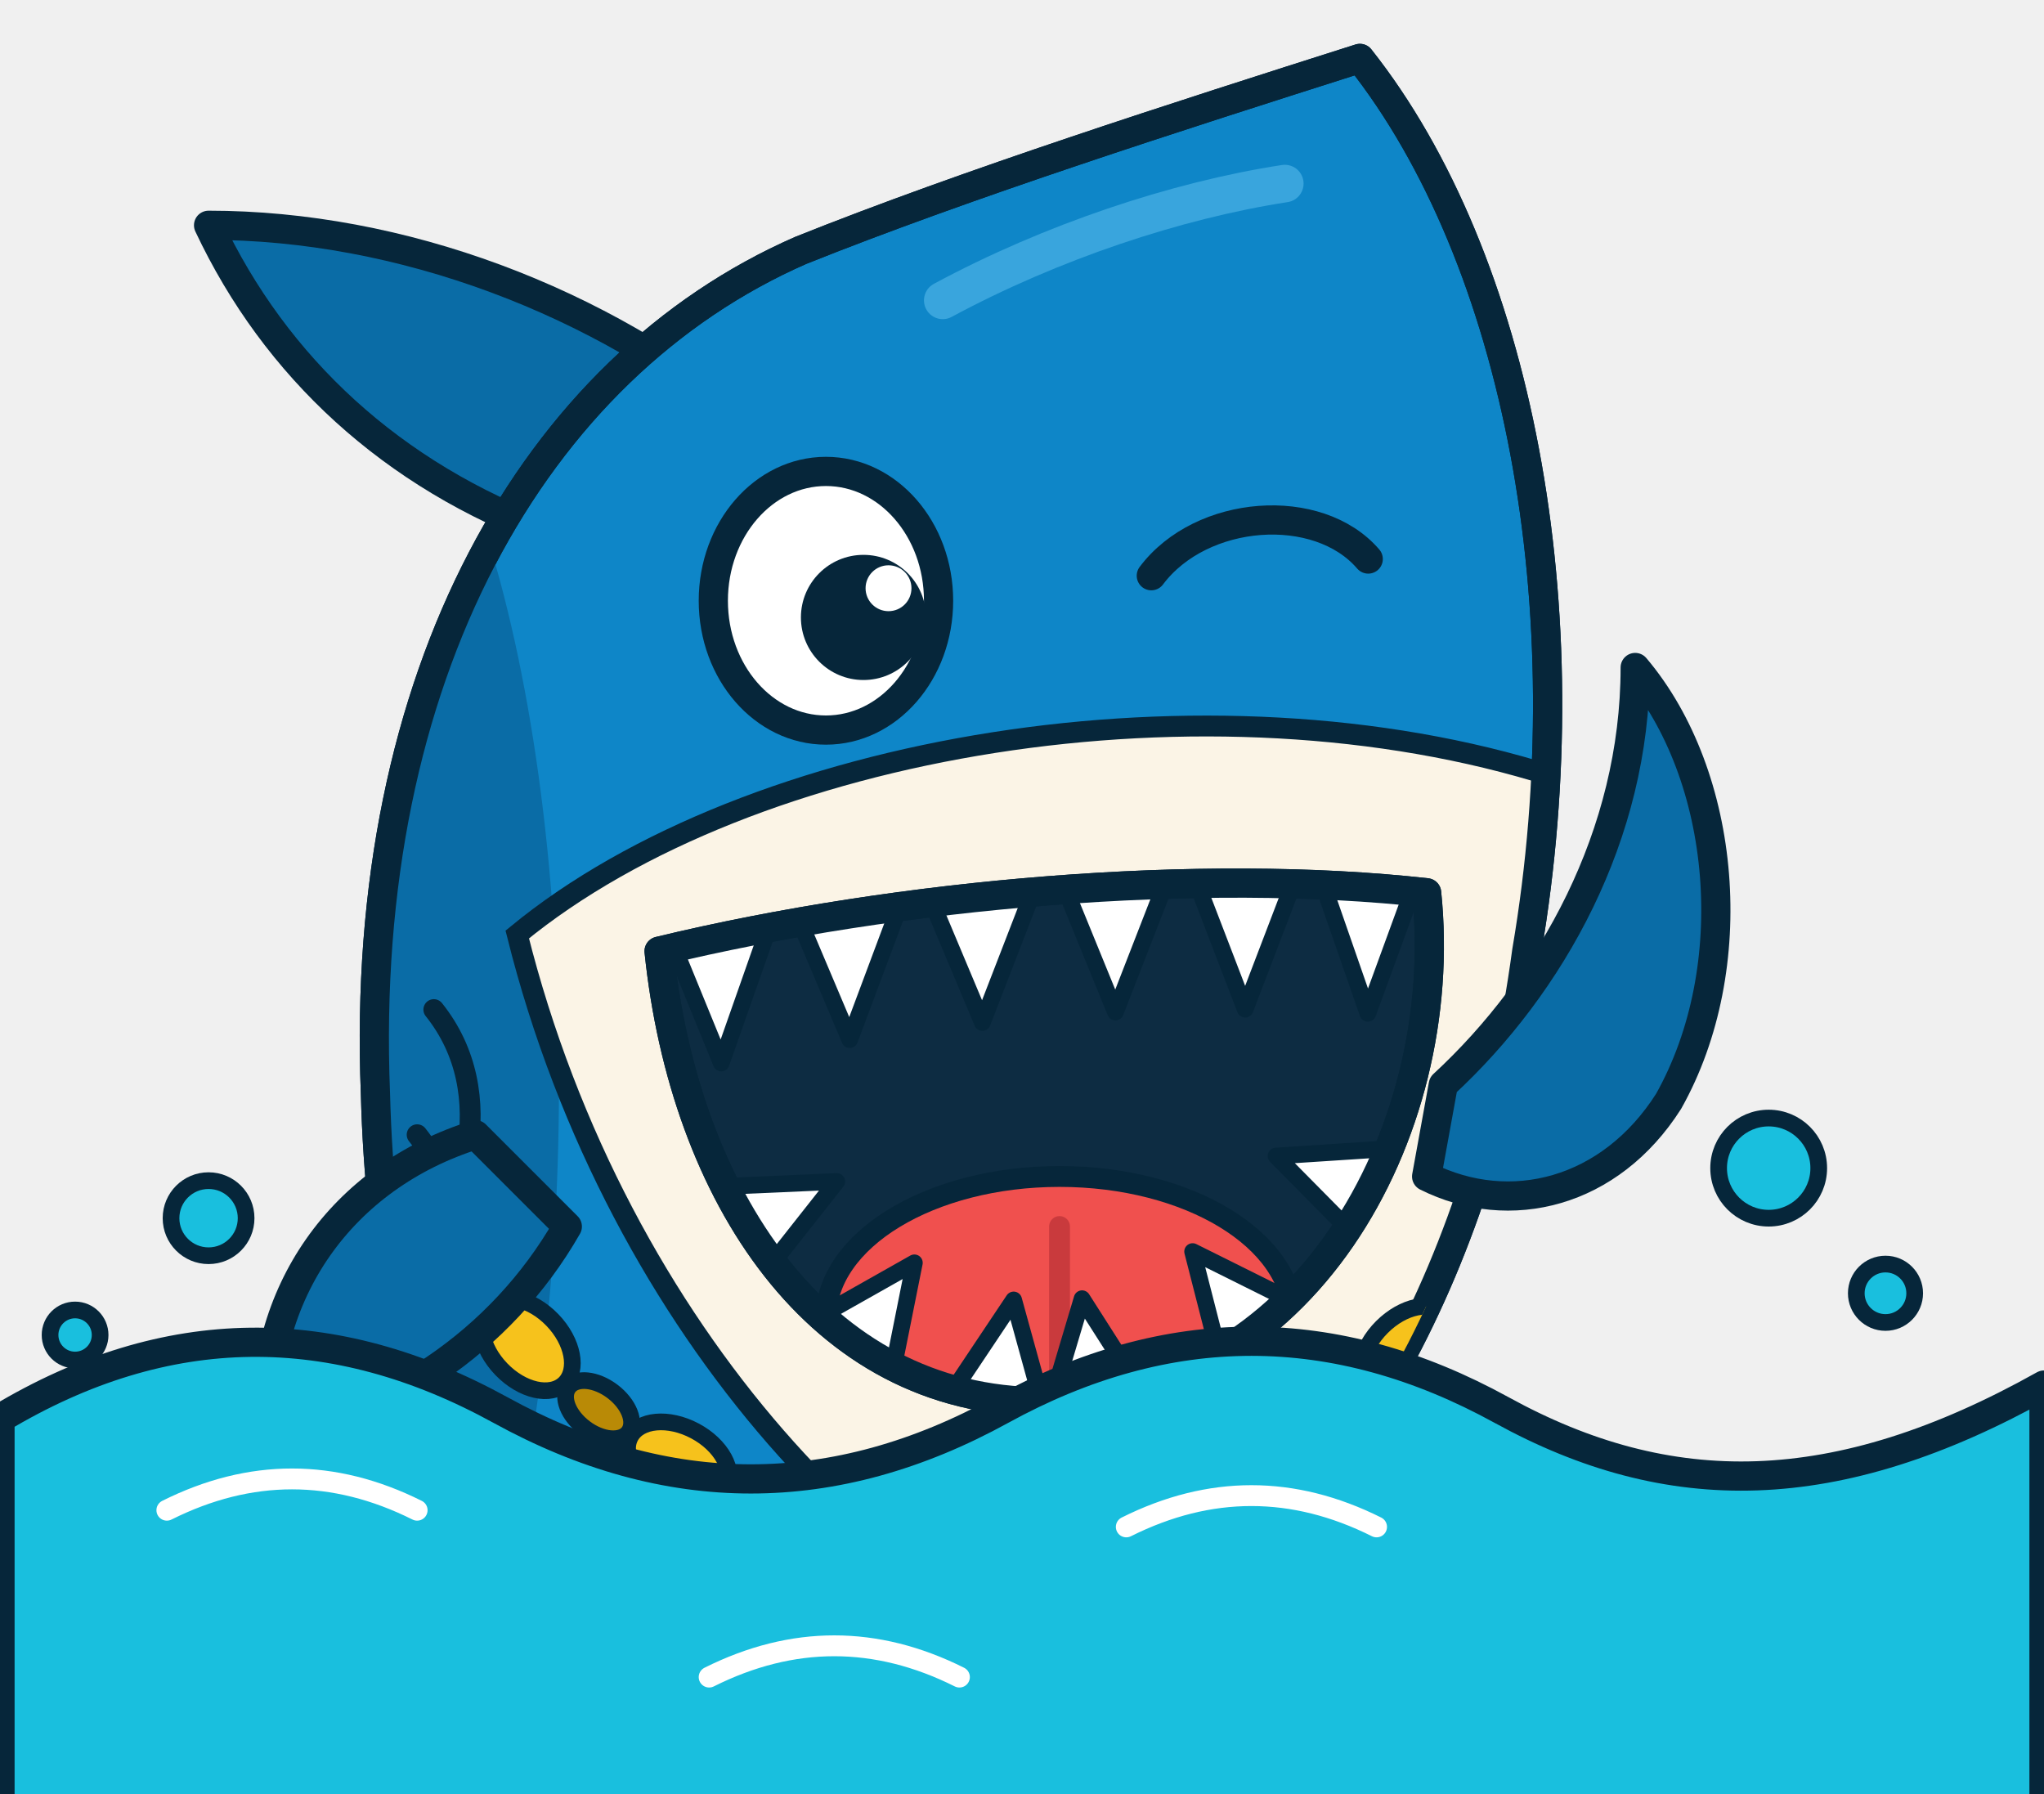
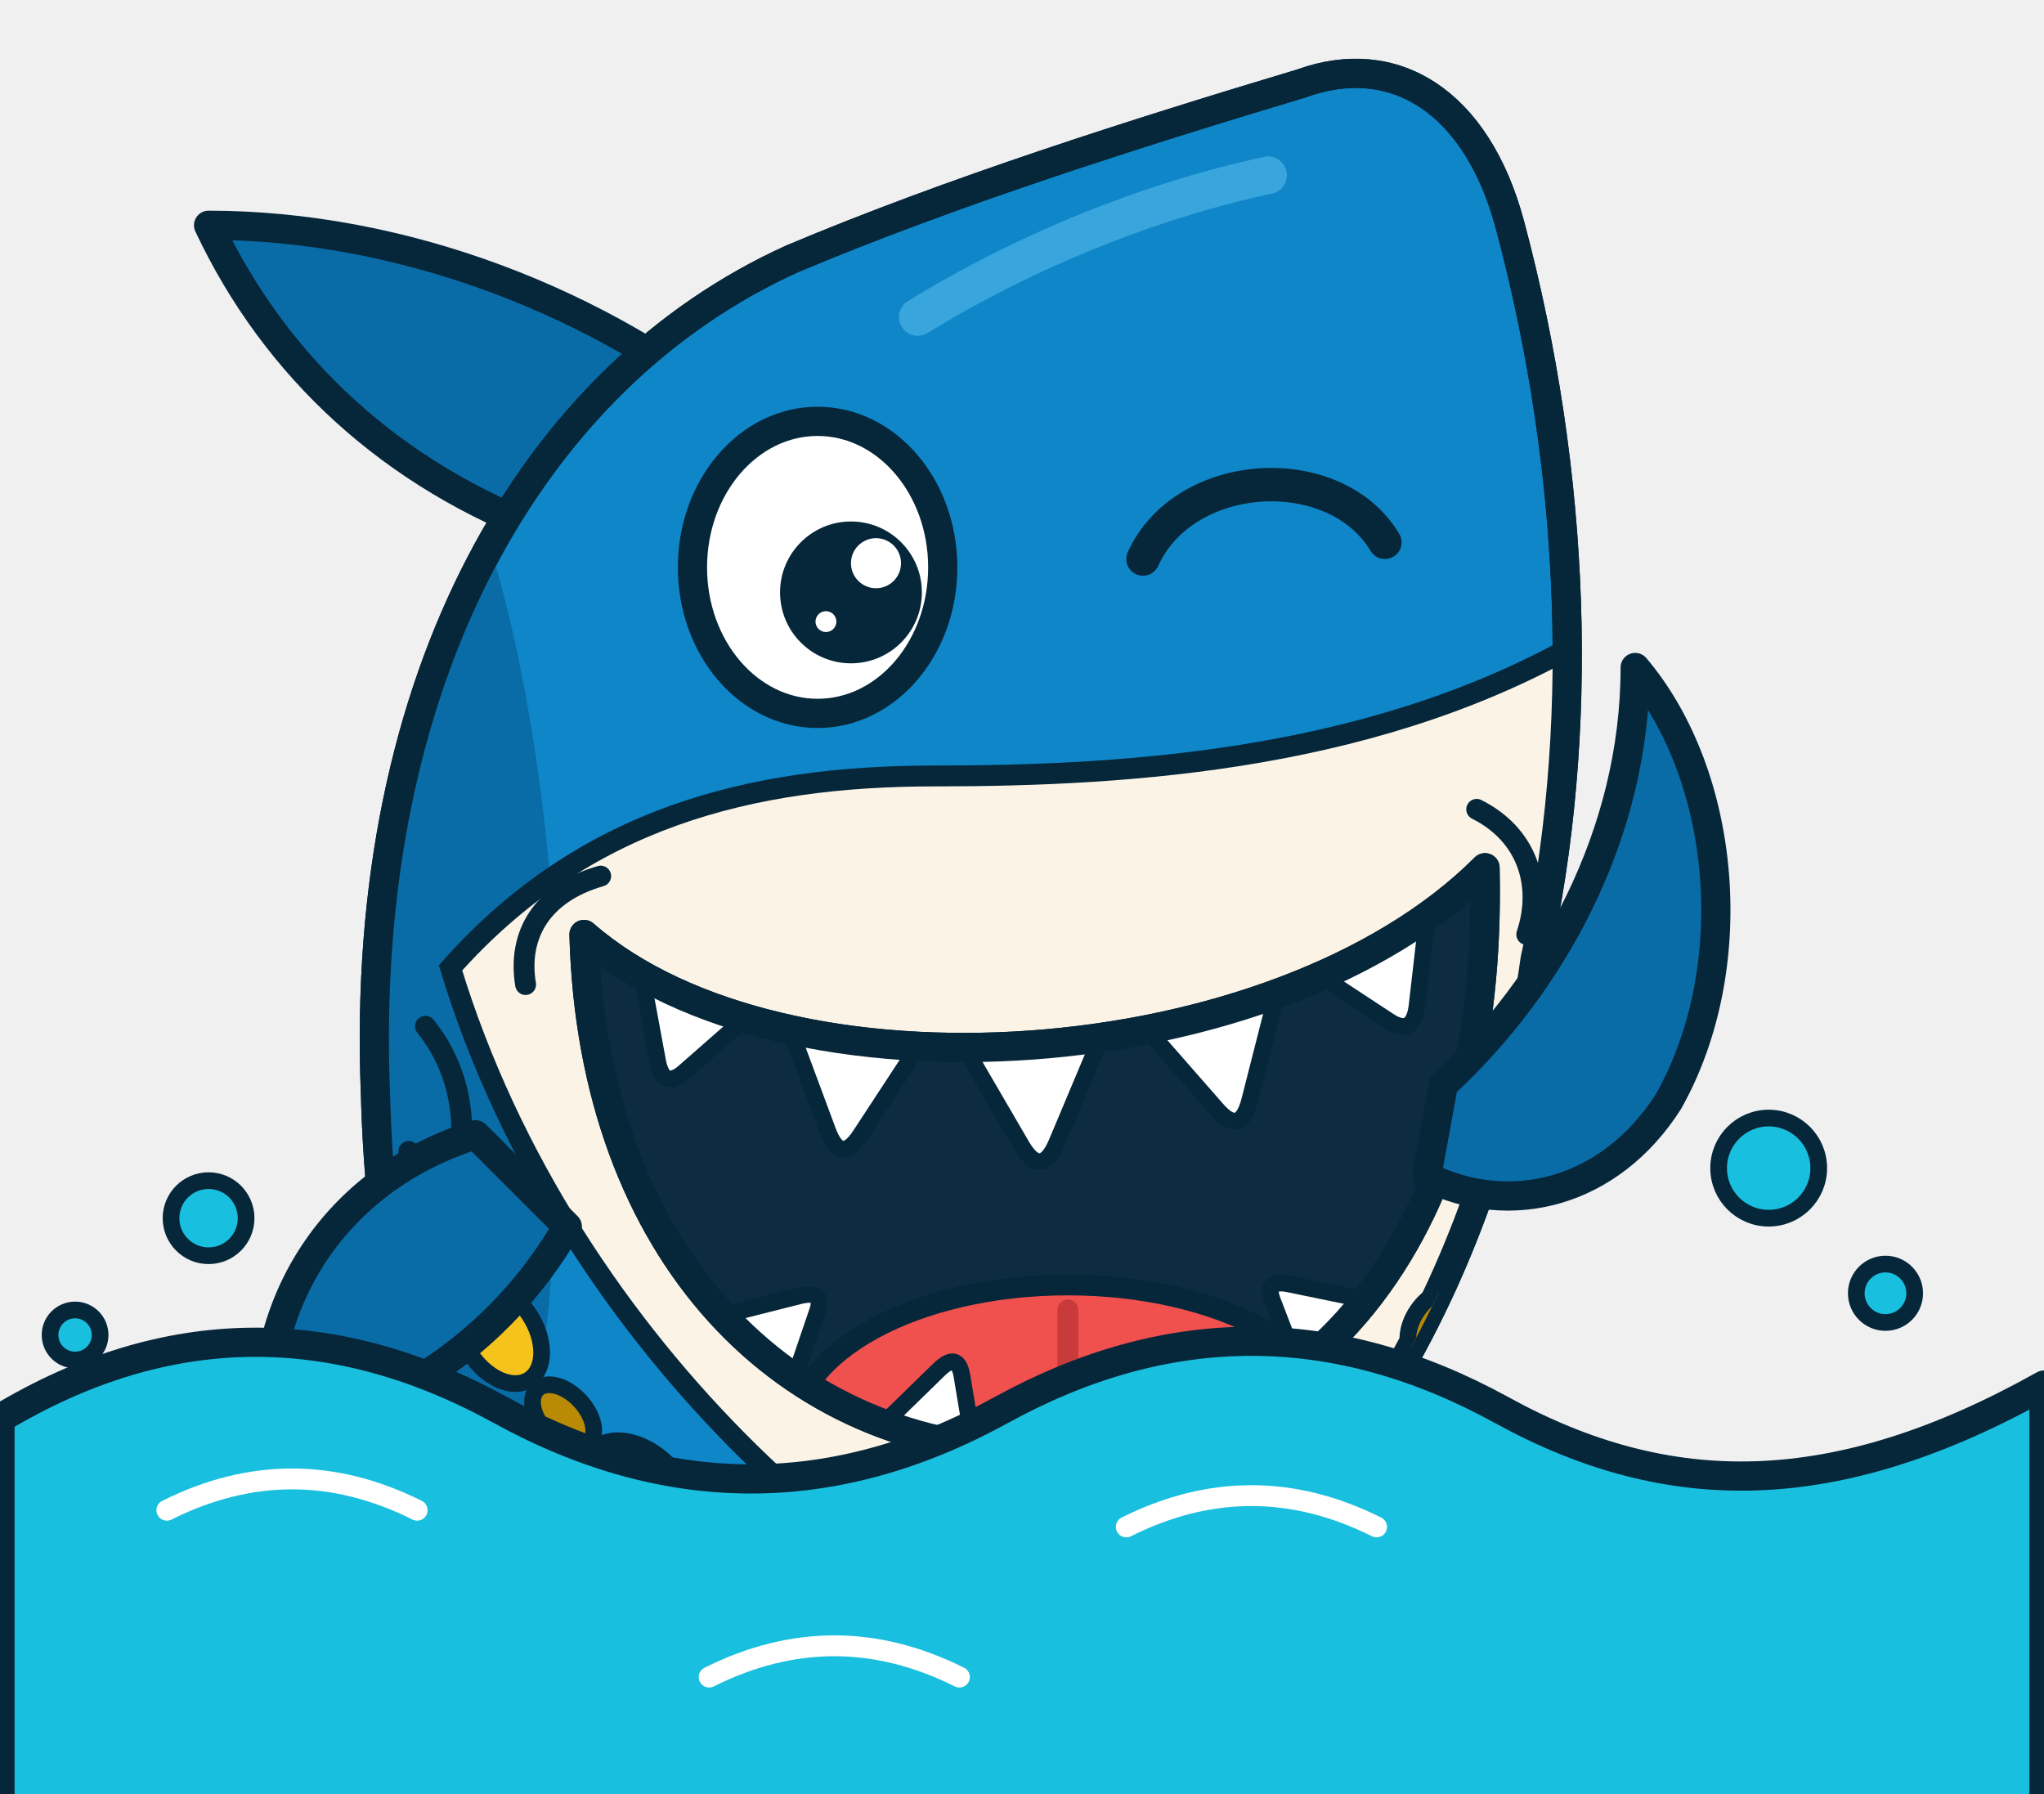
- <svg xmlns="http://www.w3.org/2000/svg" viewBox="-20 -10 490 430" role="img" aria-label="Акула — маскот студии MURA SHOW">
+ <svg xmlns="http://www.w3.org/2000/svg" viewBox="-20 -10 490 430" width="490" height="430" role="img" aria-label="Акула — маскот студии MURA SHOW">
  <defs>
-     <clipPath id="body">
-       <path d="M306 4 C344 52 360 136 346 218 C336 292 304 352 252 388 C214 412 172 420 138 410 C100 394 72 332 70 252 C66 152 108 78 172 50 C212 34 262 18 306 4 Z" />
+     <clipPath id="mk-body">
+       <path d="M292 10 C314 2 334 14 342 44 C358 104 360 166 348 220 C338 292 304 352 252 388 C214 412 172 420 138 410 C100 394 72 332 70 252 C66 152 108 80 170 52 C208 36 252 22 292 10 Z" />
    </clipPath>
-     <clipPath id="mouth">
-       <path d="M138 218 C196 204 268 198 322 204 C328 262 292 326 230 326 C176 326 144 276 138 218 Z" />
+     <clipPath id="mk-mouth">
+       <path d="M120 214 C168 256 286 248 336 198 C338 284 296 338 230 338 C168 338 122 290 120 214 Z" />
    </clipPath>
  </defs>
-   <path d="M176 404 C150 436 96 456 34 444 C74 424 92 396 96 360 ZM160 408 C172 440 160 466 124 478 C132 452 126 430 112 410 Z" fill="#0A6CA6" stroke="#06263A" stroke-width="7" stroke-linejoin="round" stroke-linecap="round" />
-   <path d="M112 118 C74 104 46 78 30 44 C76 44 124 62 160 92 Z" fill="#0A6CA6" stroke="#06263A" stroke-width="7" stroke-linejoin="round" stroke-linecap="round" />
-   <path d="M306 4 C344 52 360 136 346 218 C336 292 304 352 252 388 C214 412 172 420 138 410 C100 394 72 332 70 252 C66 152 108 78 172 50 C212 34 262 18 306 4 Z" fill="#0E86C8" stroke="#06263A" stroke-width="7" stroke-linejoin="round" stroke-linecap="round" />
-   <g clip-path="url(#body)">
-     <ellipse cx="52" cy="250" rx="62" ry="190" fill="#0A6CA6" />
-     <path d="M104 214 C160 168 270 150 352 176 C352 250 330 320 252 392 C196 380 128 310 104 214 Z" fill="#FBF4E6" stroke="#06263A" stroke-width="5" />
-     <path d="M206 62 C232 48 262 38 288 34" fill="none" stroke="#39A5DD" stroke-width="9" stroke-linecap="round" />
+   <g class="mk-fig">
+     <g class="mk-tail">
+       <path d="M176 404 C150 436 96 456 34 444 C74 424 92 396 96 360 ZM160 408 C172 440 160 466 124 478 C132 452 126 430 112 410 Z" fill="#0A6CA6" stroke="#06263A" stroke-width="7" stroke-linejoin="round" stroke-linecap="round" />
+     </g>
+     <path d="M112 118 C74 104 46 78 30 44 C76 44 124 62 160 92 Z" fill="#0A6CA6" stroke="#06263A" stroke-width="7" stroke-linejoin="round" stroke-linecap="round" />
+     <path d="M292 10 C314 2 334 14 342 44 C358 104 360 166 348 220 C338 292 304 352 252 388 C214 412 172 420 138 410 C100 394 72 332 70 252 C66 152 108 80 170 52 C208 36 252 22 292 10 Z" fill="#0E86C8" stroke="#06263A" stroke-width="7" stroke-linejoin="round" stroke-linecap="round" />
+     <g clip-path="url(#mk-body)">
+       <ellipse cx="52" cy="250" rx="62" ry="190" fill="#0A6CA6" />
+       <path d="M88 222 C120 186 160 176 204 176 C252 176 312 172 362 142 C364 240 330 320 252 394 C196 382 116 314 88 222 Z" fill="#FBF4E6" stroke="#06263A" stroke-width="5" />
+       <path d="M200 66 C226 50 256 38 284 32" fill="none" stroke="#39A5DD" stroke-width="9" stroke-linecap="round" />
+     </g>
+     <path d="M292 10 C314 2 334 14 342 44 C358 104 360 166 348 220 C338 292 304 352 252 388 C214 412 172 420 138 410 C100 394 72 332 70 252 C66 152 108 80 170 52 C208 36 252 22 292 10 Z" fill="none" stroke="#06263A" stroke-width="7" stroke-linecap="round" stroke-linejoin="round" />
+     <path d="M82 236 C90 246 92 258 90 270 M78 266 C86 276 88 288 86 300" fill="none" stroke="#06263A" stroke-width="5" stroke-linecap="round" stroke-linejoin="round" />
+     <g clip-path="url(#mk-body)">
+       <ellipse cx="99.8" cy="309.8" rx="13" ry="8.5" fill="#F6C21C" stroke="#06263A" stroke-width="4" transform="rotate(57 99.8 309.8)" />
+       <ellipse cx="115.0" cy="329.5" rx="9" ry="5.5" fill="#B98A06" stroke="#06263A" stroke-width="4" transform="rotate(47 115.0 329.5)" />
+       <ellipse cx="132.6" cy="345.7" rx="13" ry="8.5" fill="#F6C21C" stroke="#06263A" stroke-width="4" transform="rotate(37 132.6 345.7)" />
+       <ellipse cx="152.3" cy="358.1" rx="9" ry="5.5" fill="#B98A06" stroke="#06263A" stroke-width="4" transform="rotate(26 152.3 358.1)" />
+       <ellipse cx="173.6" cy="366.7" rx="13" ry="8.5" fill="#F6C21C" stroke="#06263A" stroke-width="4" transform="rotate(16 173.6 366.7)" />
+       <ellipse cx="195.9" cy="371.3" rx="9" ry="5.5" fill="#B98A06" stroke="#06263A" stroke-width="4" transform="rotate(6 195.9 371.3)" />
+       <ellipse cx="218.7" cy="371.7" rx="13" ry="8.5" fill="#F6C21C" stroke="#06263A" stroke-width="4" transform="rotate(-5 218.7 371.7)" />
+       <ellipse cx="241.7" cy="367.9" rx="9" ry="5.5" fill="#B98A06" stroke="#06263A" stroke-width="4" transform="rotate(-15 241.7 367.9)" />
+       <ellipse cx="264.2" cy="359.6" rx="13" ry="8.5" fill="#F6C21C" stroke="#06263A" stroke-width="4" transform="rotate(-26 264.2 359.6)" />
+       <ellipse cx="285.8" cy="346.9" rx="9" ry="5.5" fill="#B98A06" stroke="#06263A" stroke-width="4" transform="rotate(-36 285.8 346.9)" />
+       <ellipse cx="306.0" cy="329.5" rx="13" ry="8.5" fill="#F6C21C" stroke="#06263A" stroke-width="4" transform="rotate(-46 306.0 329.5)" />
+       <ellipse cx="324.3" cy="307.3" rx="9" ry="5.5" fill="#B98A06" stroke="#06263A" stroke-width="4" transform="rotate(-56 324.3 307.3)" />
+     </g>
+     <path d="M120 214 C168 256 286 248 336 198 C338 284 296 338 230 338 C168 338 122 290 120 214 Z" fill="#0D2C42" stroke="#06263A" stroke-width="7" stroke-linejoin="round" stroke-linecap="round" />
+     <g clip-path="url(#mk-mouth)">
+       <ellipse cx="236" cy="334" rx="66" ry="36" fill="#F0504E" stroke="#06263A" stroke-width="5" />
+       <path d="M236 304 V336" stroke="#C93A3D" stroke-width="5" stroke-linecap="round" />
+     </g>
+     <g clip-path="url(#mk-mouth)">
+       <path d="M132.8 218.1 L137.6 244.1 Q138.9 251.5 144.2 246.8 L163.0 230.3 Z" fill="#FFFFFF" stroke="#06263A" stroke-width="4" stroke-linejoin="round" stroke-linecap="round" />
+       <path d="M167.4 231.4 L178.4 261.0 Q181.5 269.4 186.3 262.0 L203.4 235.9 Z" fill="#FFFFFF" stroke="#06263A" stroke-width="4" stroke-linejoin="round" stroke-linecap="round" />
+       <path d="M208.3 236.1 L224.9 264.6 Q229.6 272.6 233.3 264.0 L246.2 233.3 Z" fill="#FFFFFF" stroke="#06263A" stroke-width="4" stroke-linejoin="round" stroke-linecap="round" />
+       <path d="M251.2 232.5 L271.7 255.9 Q277.4 262.5 279.6 253.7 L287.5 222.7 Z" fill="#FFFFFF" stroke="#06263A" stroke-width="4" stroke-linejoin="round" stroke-linecap="round" />
+       <path d="M291.9 220.9 L312.9 234.7 Q318.8 238.6 319.7 231.1 L322.8 204.2 Z" fill="#FFFFFF" stroke="#06263A" stroke-width="4" stroke-linejoin="round" stroke-linecap="round" />
+       <path d="M310.5 302.2 L289.1 297.8 Q283.0 296.5 285.1 301.9 L292.4 320.9 Z" fill="#FFFFFF" stroke="#06263A" stroke-width="4" stroke-linejoin="round" stroke-linecap="round" />
+       <path d="M272.3 333.4 L256.0 318.0 Q251.3 313.6 250.4 319.5 L247.2 340.4 Z" fill="#FFFFFF" stroke="#06263A" stroke-width="4" stroke-linejoin="round" stroke-linecap="round" />
+       <path d="M214.1 340.8 L210.6 319.8 Q209.6 313.9 205.1 318.3 L189.0 334.0 Z" fill="#FFFFFF" stroke="#06263A" stroke-width="4" stroke-linejoin="round" stroke-linecap="round" />
+       <path d="M169.4 323.6 L175.9 304.5 Q177.8 299.1 171.7 300.6 L150.3 306.0 Z" fill="#FFFFFF" stroke="#06263A" stroke-width="4" stroke-linejoin="round" stroke-linecap="round" />
+     </g>
+     <path d="M120 214 C168 256 286 248 336 198 C338 284 296 338 230 338 C168 338 122 290 120 214 Z" fill="none" stroke="#06263A" stroke-width="7" stroke-linecap="round" stroke-linejoin="round" />
+     <g clip-path="url(#mk-body)">
+       <path d="M106 226 C104 214 110 204 124 200 M346 214 C350 202 346 190 334 184" fill="none" stroke="#06263A" stroke-width="5" stroke-linecap="round" stroke-linejoin="round" />
+     </g>
+     <g class="mk-eyes">
+       <ellipse cx="176" cy="126" rx="30" ry="35" fill="#FFFFFF" stroke="#06263A" stroke-width="7" />
+       <circle cx="184" cy="132" r="17" fill="#06263A" />
+       <circle cx="190" cy="125" r="6" fill="#FFFFFF" />
+       <circle cx="178" cy="139" r="2.500" fill="#FFFFFF" />
+       <path d="M254 124 C264 102 300 100 312 120" fill="none" stroke="#06263A" stroke-width="8" stroke-linecap="round" stroke-linejoin="round" />
+     </g>
+     <g class="mk-arml">
+       <path d="M94 262 C62 272 42 300 44 334 C72 330 100 312 116 284 Z" fill="#0A6CA6" stroke="#06263A" stroke-width="7" stroke-linejoin="round" stroke-linecap="round" />
+     </g>
+     <g class="mk-arm">
+       <path d="M326 250 C352 226 372 190 372 150 C394 176 398 222 380 254 C366 276 342 282 322 272 Z" fill="#0A6CA6" stroke="#06263A" stroke-width="7" stroke-linejoin="round" stroke-linecap="round" />
+     </g>
+     <g class="mk-over">
+       <path d="M-20 330 C20 306 60 306 100 328 C140 350 180 350 220 328 C260 306 300 306 340 328 C380 350 420 350 470 322 V480 H-20 Z" fill="#19BFDE" stroke="#06263A" stroke-width="7" stroke-linejoin="round" />
+       <path d="M20 352 C40 342 60 342 80 352 M250 356 C270 346 290 346 310 356 M150 392 C170 382 190 382 210 392" fill="none" stroke="#FFFFFF" stroke-width="5" stroke-linecap="round" stroke-linejoin="round" />
+       <ellipse cx="30" cy="282" rx="9" ry="9" fill="#19BFDE" stroke="#06263A" stroke-width="4" />
+       <ellipse cx="404" cy="270" rx="12" ry="12" fill="#19BFDE" stroke="#06263A" stroke-width="4" />
+       <ellipse cx="432" cy="300" rx="7" ry="7" fill="#19BFDE" stroke="#06263A" stroke-width="4" />
+       <ellipse cx="-2" cy="310" rx="6" ry="6" fill="#19BFDE" stroke="#06263A" stroke-width="4" />
+     </g>
  </g>
-   <path d="M306 4 C344 52 360 136 346 218 C336 292 304 352 252 388 C214 412 172 420 138 410 C100 394 72 332 70 252 C66 152 108 78 172 50 C212 34 262 18 306 4 Z" fill="none" stroke="#06263A" stroke-width="7" stroke-linecap="round" stroke-linejoin="round" />
-   <path d="M84 232 C92 242 94 254 92 266 M80 262 C88 272 90 284 88 296" fill="none" stroke="#06263A" stroke-width="5" stroke-linecap="round" stroke-linejoin="round" />
-   <g clip-path="url(#body)">
-     <ellipse cx="106.3" cy="312.3" rx="13" ry="8.5" fill="#F6C21C" stroke="#06263A" stroke-width="4" transform="rotate(46 106.3 312.3)" />
-     <ellipse cx="123.5" cy="327.9" rx="9" ry="5.5" fill="#B98A06" stroke="#06263A" stroke-width="4" transform="rotate(37 123.5 327.9)" />
-     <ellipse cx="142.6" cy="340.5" rx="13" ry="8.5" fill="#F6C21C" stroke="#06263A" stroke-width="4" transform="rotate(28 142.6 340.5)" />
-     <ellipse cx="163.3" cy="349.9" rx="9" ry="5.5" fill="#B98A06" stroke="#06263A" stroke-width="4" transform="rotate(19 163.3 349.9)" />
-     <ellipse cx="185.1" cy="355.9" rx="13" ry="8.5" fill="#F6C21C" stroke="#06263A" stroke-width="4" transform="rotate(11 185.1 355.9)" />
-     <ellipse cx="207.7" cy="358.5" rx="9" ry="5.5" fill="#B98A06" stroke="#06263A" stroke-width="4" transform="rotate(1 207.7 358.5)" />
-     <ellipse cx="230.7" cy="357.5" rx="13" ry="8.5" fill="#F6C21C" stroke="#06263A" stroke-width="4" transform="rotate(-8 230.7 357.5)" />
-     <ellipse cx="253.5" cy="352.6" rx="9" ry="5.5" fill="#B98A06" stroke="#06263A" stroke-width="4" transform="rotate(-17 253.5 352.6)" />
-     <ellipse cx="275.8" cy="343.9" rx="13" ry="8.5" fill="#F6C21C" stroke="#06263A" stroke-width="4" transform="rotate(-27 275.8 343.9)" />
-     <ellipse cx="297.2" cy="331.1" rx="9" ry="5.5" fill="#B98A06" stroke="#06263A" stroke-width="4" transform="rotate(-36 297.2 331.1)" />
-     <ellipse cx="317.3" cy="314.1" rx="13" ry="8.5" fill="#F6C21C" stroke="#06263A" stroke-width="4" transform="rotate(-45 317.3 314.1)" />
-   </g>
-   <path d="M138 218 C196 204 268 198 322 204 C328 262 292 326 230 326 C176 326 144 276 138 218 Z" fill="#0D2C42" stroke="#06263A" stroke-width="7" stroke-linejoin="round" stroke-linecap="round" />
-   <g clip-path="url(#mouth)">
-     <ellipse cx="234" cy="306" rx="56" ry="34" fill="#F0504E" stroke="#06263A" stroke-width="5" />
-     <path d="M234 284 V322" stroke="#C93A3D" stroke-width="5" stroke-linecap="round" />
-   </g>
-   <g clip-path="url(#mouth)">
-     <path d="M140.1 213.5 L165.8 208.1 L152.9 244.8 Z" fill="#FFFFFF" stroke="#06263A" stroke-width="4" stroke-linejoin="round" stroke-linecap="round" />
-     <path d="M170.2 207.3 L197.2 203.1 L183.7 239.2 Z" fill="#FFFFFF" stroke="#06263A" stroke-width="4" stroke-linejoin="round" stroke-linecap="round" />
-     <path d="M201.8 202.5 L229.2 199.7 L215.5 235.1 Z" fill="#FFFFFF" stroke="#06263A" stroke-width="4" stroke-linejoin="round" stroke-linecap="round" />
-     <path d="M233.8 199.3 L260.9 197.9 L247.4 232.6 Z" fill="#FFFFFF" stroke="#06263A" stroke-width="4" stroke-linejoin="round" stroke-linecap="round" />
-     <path d="M265.4 197.8 L291.5 197.9 L278.5 231.9 Z" fill="#FFFFFF" stroke="#06263A" stroke-width="4" stroke-linejoin="round" stroke-linecap="round" />
-     <path d="M295.8 198.1 L320.0 199.8 L307.9 232.9 Z" fill="#FFFFFF" stroke="#06263A" stroke-width="4" stroke-linejoin="round" stroke-linecap="round" />
-     <path d="M153.2 274.4 L164.9 293.1 L180.6 273.2 Z" fill="#FFFFFF" stroke="#06263A" stroke-width="4" stroke-linejoin="round" stroke-linecap="round" />
-     <path d="M176.0 305.8 L194.1 318.2 L199.2 292.7 Z" fill="#FFFFFF" stroke="#06263A" stroke-width="4" stroke-linejoin="round" stroke-linecap="round" />
-     <path d="M208.1 323.9 L229.9 326.6 L223.0 301.6 Z" fill="#FFFFFF" stroke="#06263A" stroke-width="4" stroke-linejoin="round" stroke-linecap="round" />
-     <path d="M231.8 326.8 L253.5 323.4 L239.4 301.3 Z" fill="#FFFFFF" stroke="#06263A" stroke-width="4" stroke-linejoin="round" stroke-linecap="round" />
-     <path d="M272.4 315.4 L289.6 301.8 L265.9 290.0 Z" fill="#FFFFFF" stroke="#06263A" stroke-width="4" stroke-linejoin="round" stroke-linecap="round" />
-     <path d="M303.5 284.9 L313.5 265.3 L285.9 267.1 Z" fill="#FFFFFF" stroke="#06263A" stroke-width="4" stroke-linejoin="round" stroke-linecap="round" />
-   </g>
-   <path d="M138 218 C196 204 268 198 322 204 C328 262 292 326 230 326 C176 326 144 276 138 218 Z" fill="none" stroke="#06263A" stroke-width="7" stroke-linecap="round" stroke-linejoin="round" />
-   <ellipse cx="178" cy="134" rx="27" ry="31" fill="#FFFFFF" stroke="#06263A" stroke-width="7" />
-   <circle cx="187" cy="138" r="15" fill="#06263A" />
-   <circle cx="193" cy="131" r="5.500" fill="#FFFFFF" />
-   <path d="M256 128 C268 112 296 110 308 124" fill="none" stroke="#06263A" stroke-width="7" stroke-linecap="round" stroke-linejoin="round" />
-   <path d="M94 262 C62 272 42 300 44 334 C72 330 100 312 116 284 Z" fill="#0A6CA6" stroke="#06263A" stroke-width="7" stroke-linejoin="round" stroke-linecap="round" />
-   <path d="M326 250 C352 226 372 190 372 150 C394 176 398 222 380 254 C366 276 342 282 322 272 Z" fill="#0A6CA6" stroke="#06263A" stroke-width="7" stroke-linejoin="round" stroke-linecap="round" />
-   <path d="M-20 330 C20 306 60 306 100 328 C140 350 180 350 220 328 C260 306 300 306 340 328 C380 350 420 350 470 322 V480 H-20 Z" fill="#19BFDE" stroke="#06263A" stroke-width="7" stroke-linejoin="round" />
-   <path d="M20 352 C40 342 60 342 80 352 M250 356 C270 346 290 346 310 356 M150 392 C170 382 190 382 210 392" fill="none" stroke="#FFFFFF" stroke-width="5" stroke-linecap="round" stroke-linejoin="round" />
-   <ellipse cx="30" cy="282" rx="9" ry="9" fill="#19BFDE" stroke="#06263A" stroke-width="4" />
-   <ellipse cx="404" cy="270" rx="12" ry="12" fill="#19BFDE" stroke="#06263A" stroke-width="4" />
-   <ellipse cx="432" cy="300" rx="7" ry="7" fill="#19BFDE" stroke="#06263A" stroke-width="4" />
-   <ellipse cx="-2" cy="310" rx="6" ry="6" fill="#19BFDE" stroke="#06263A" stroke-width="4" />
</svg>
